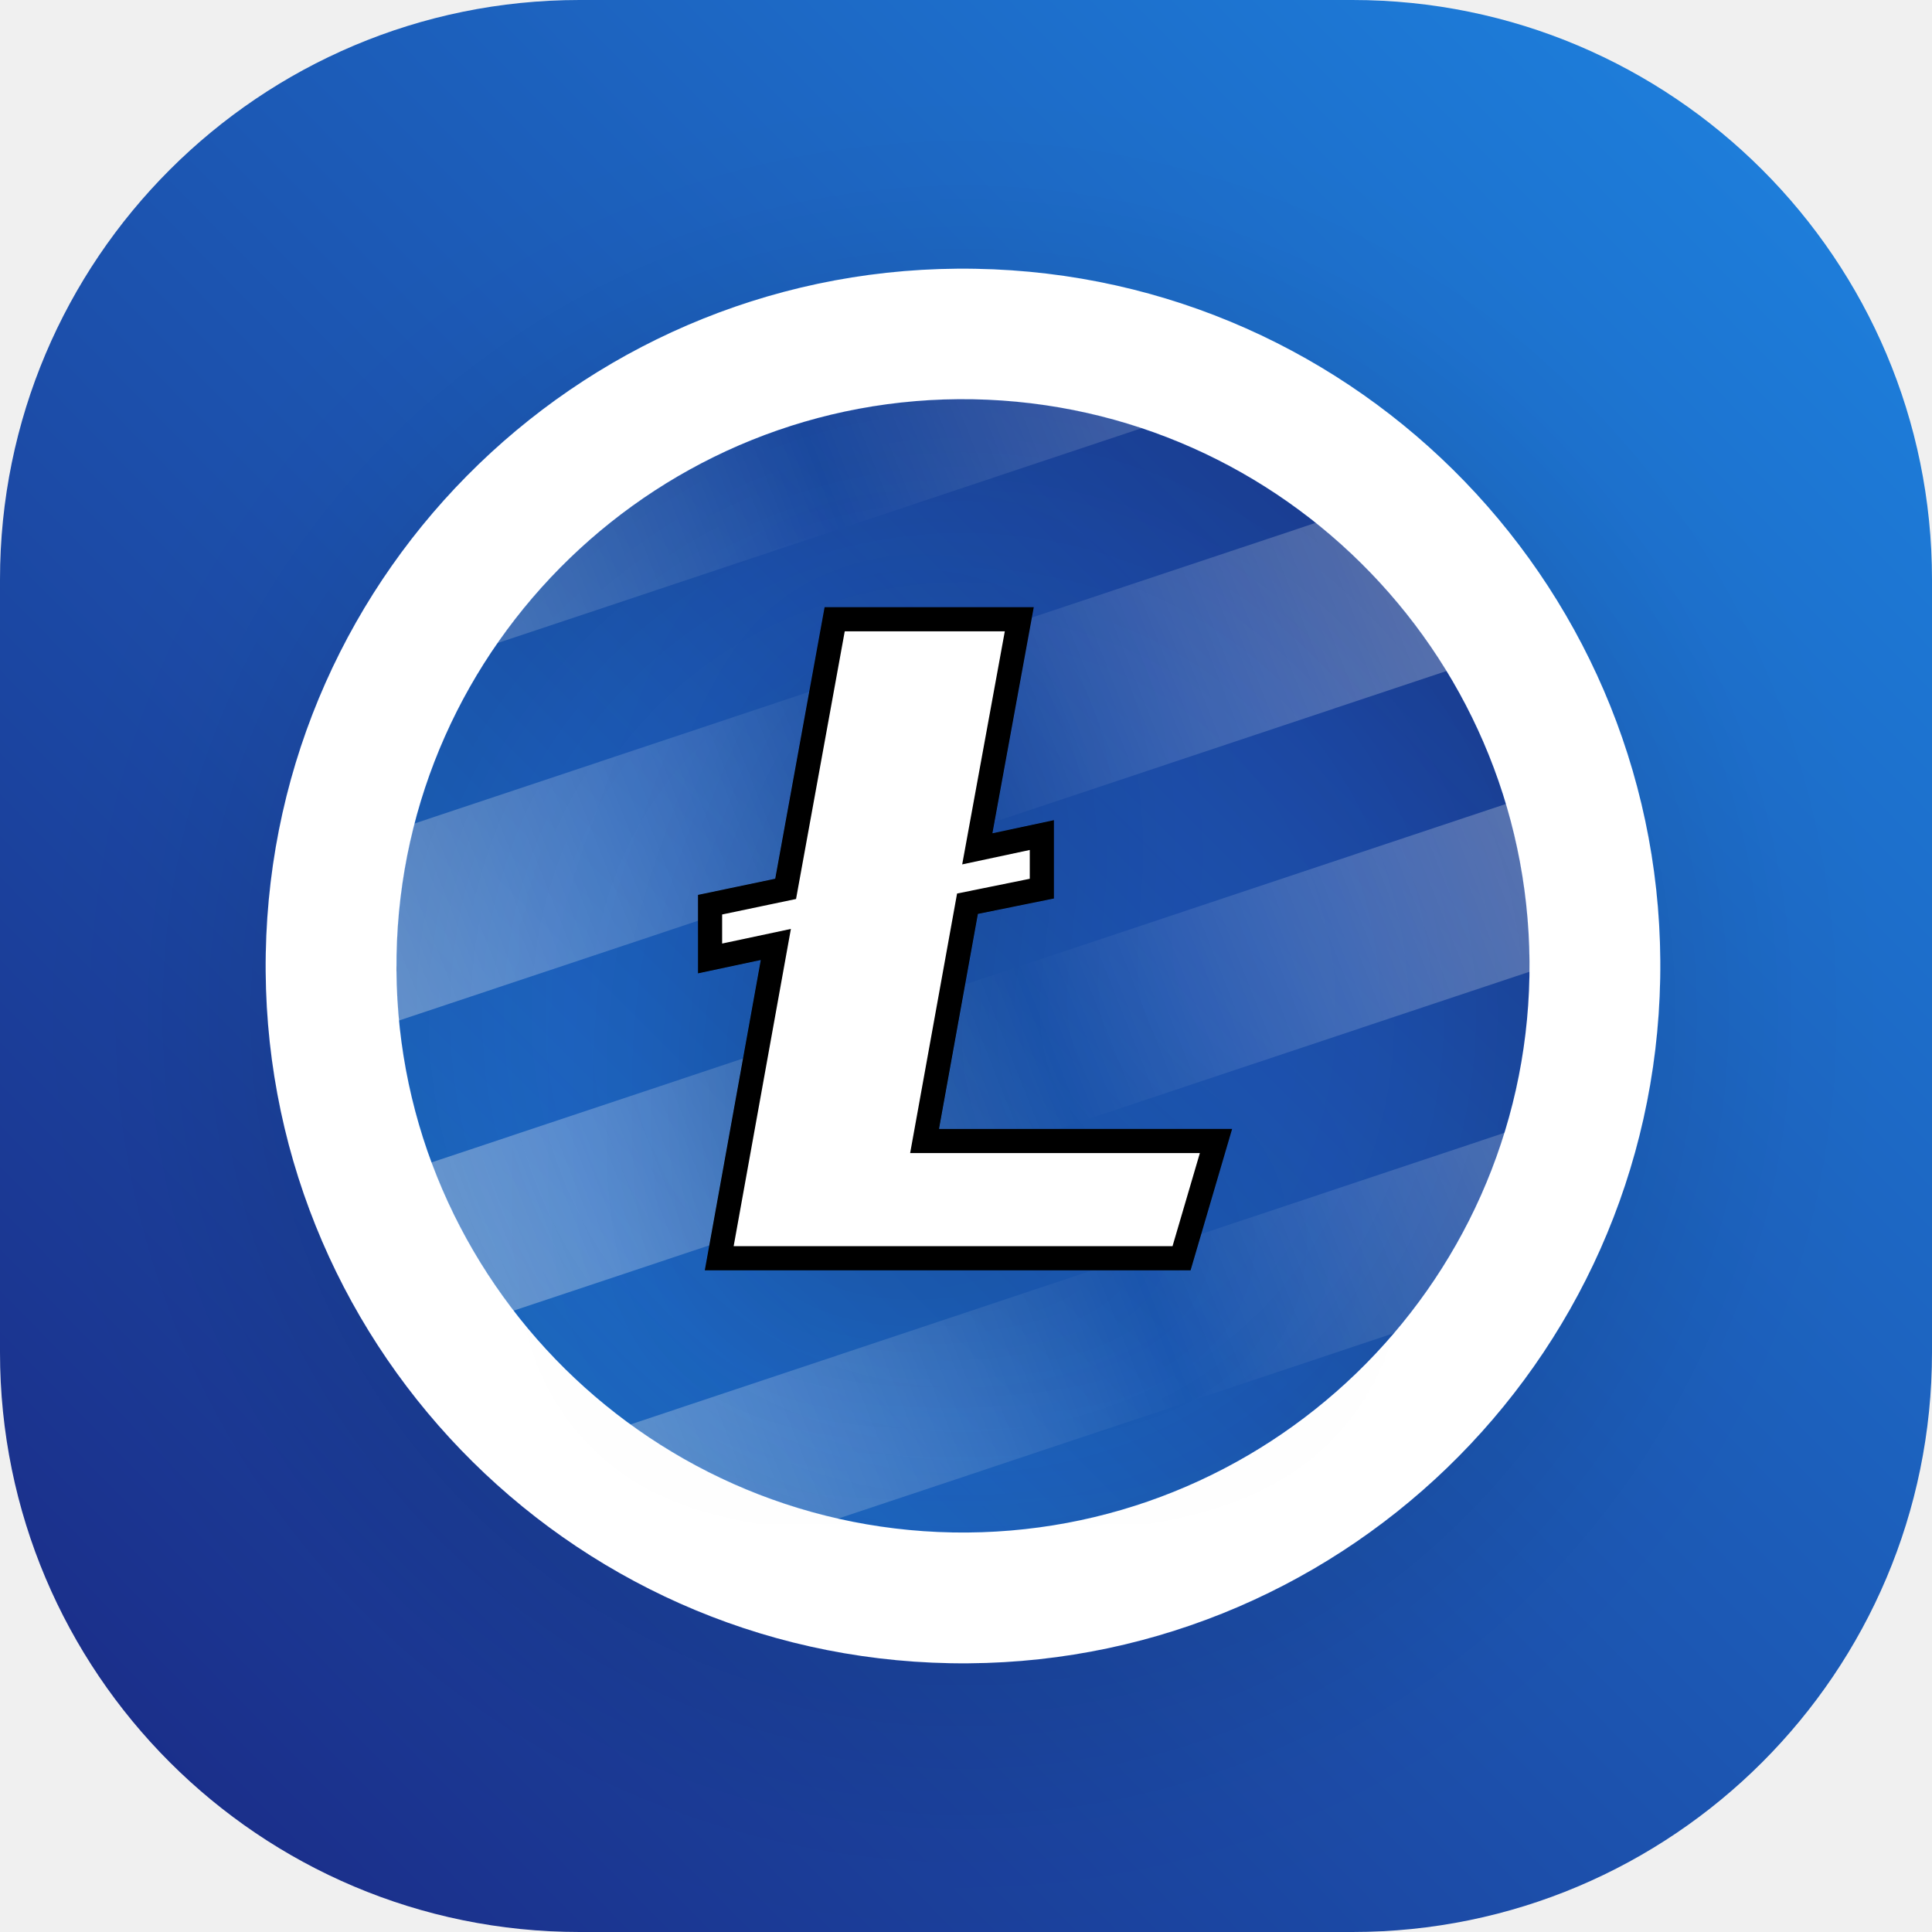
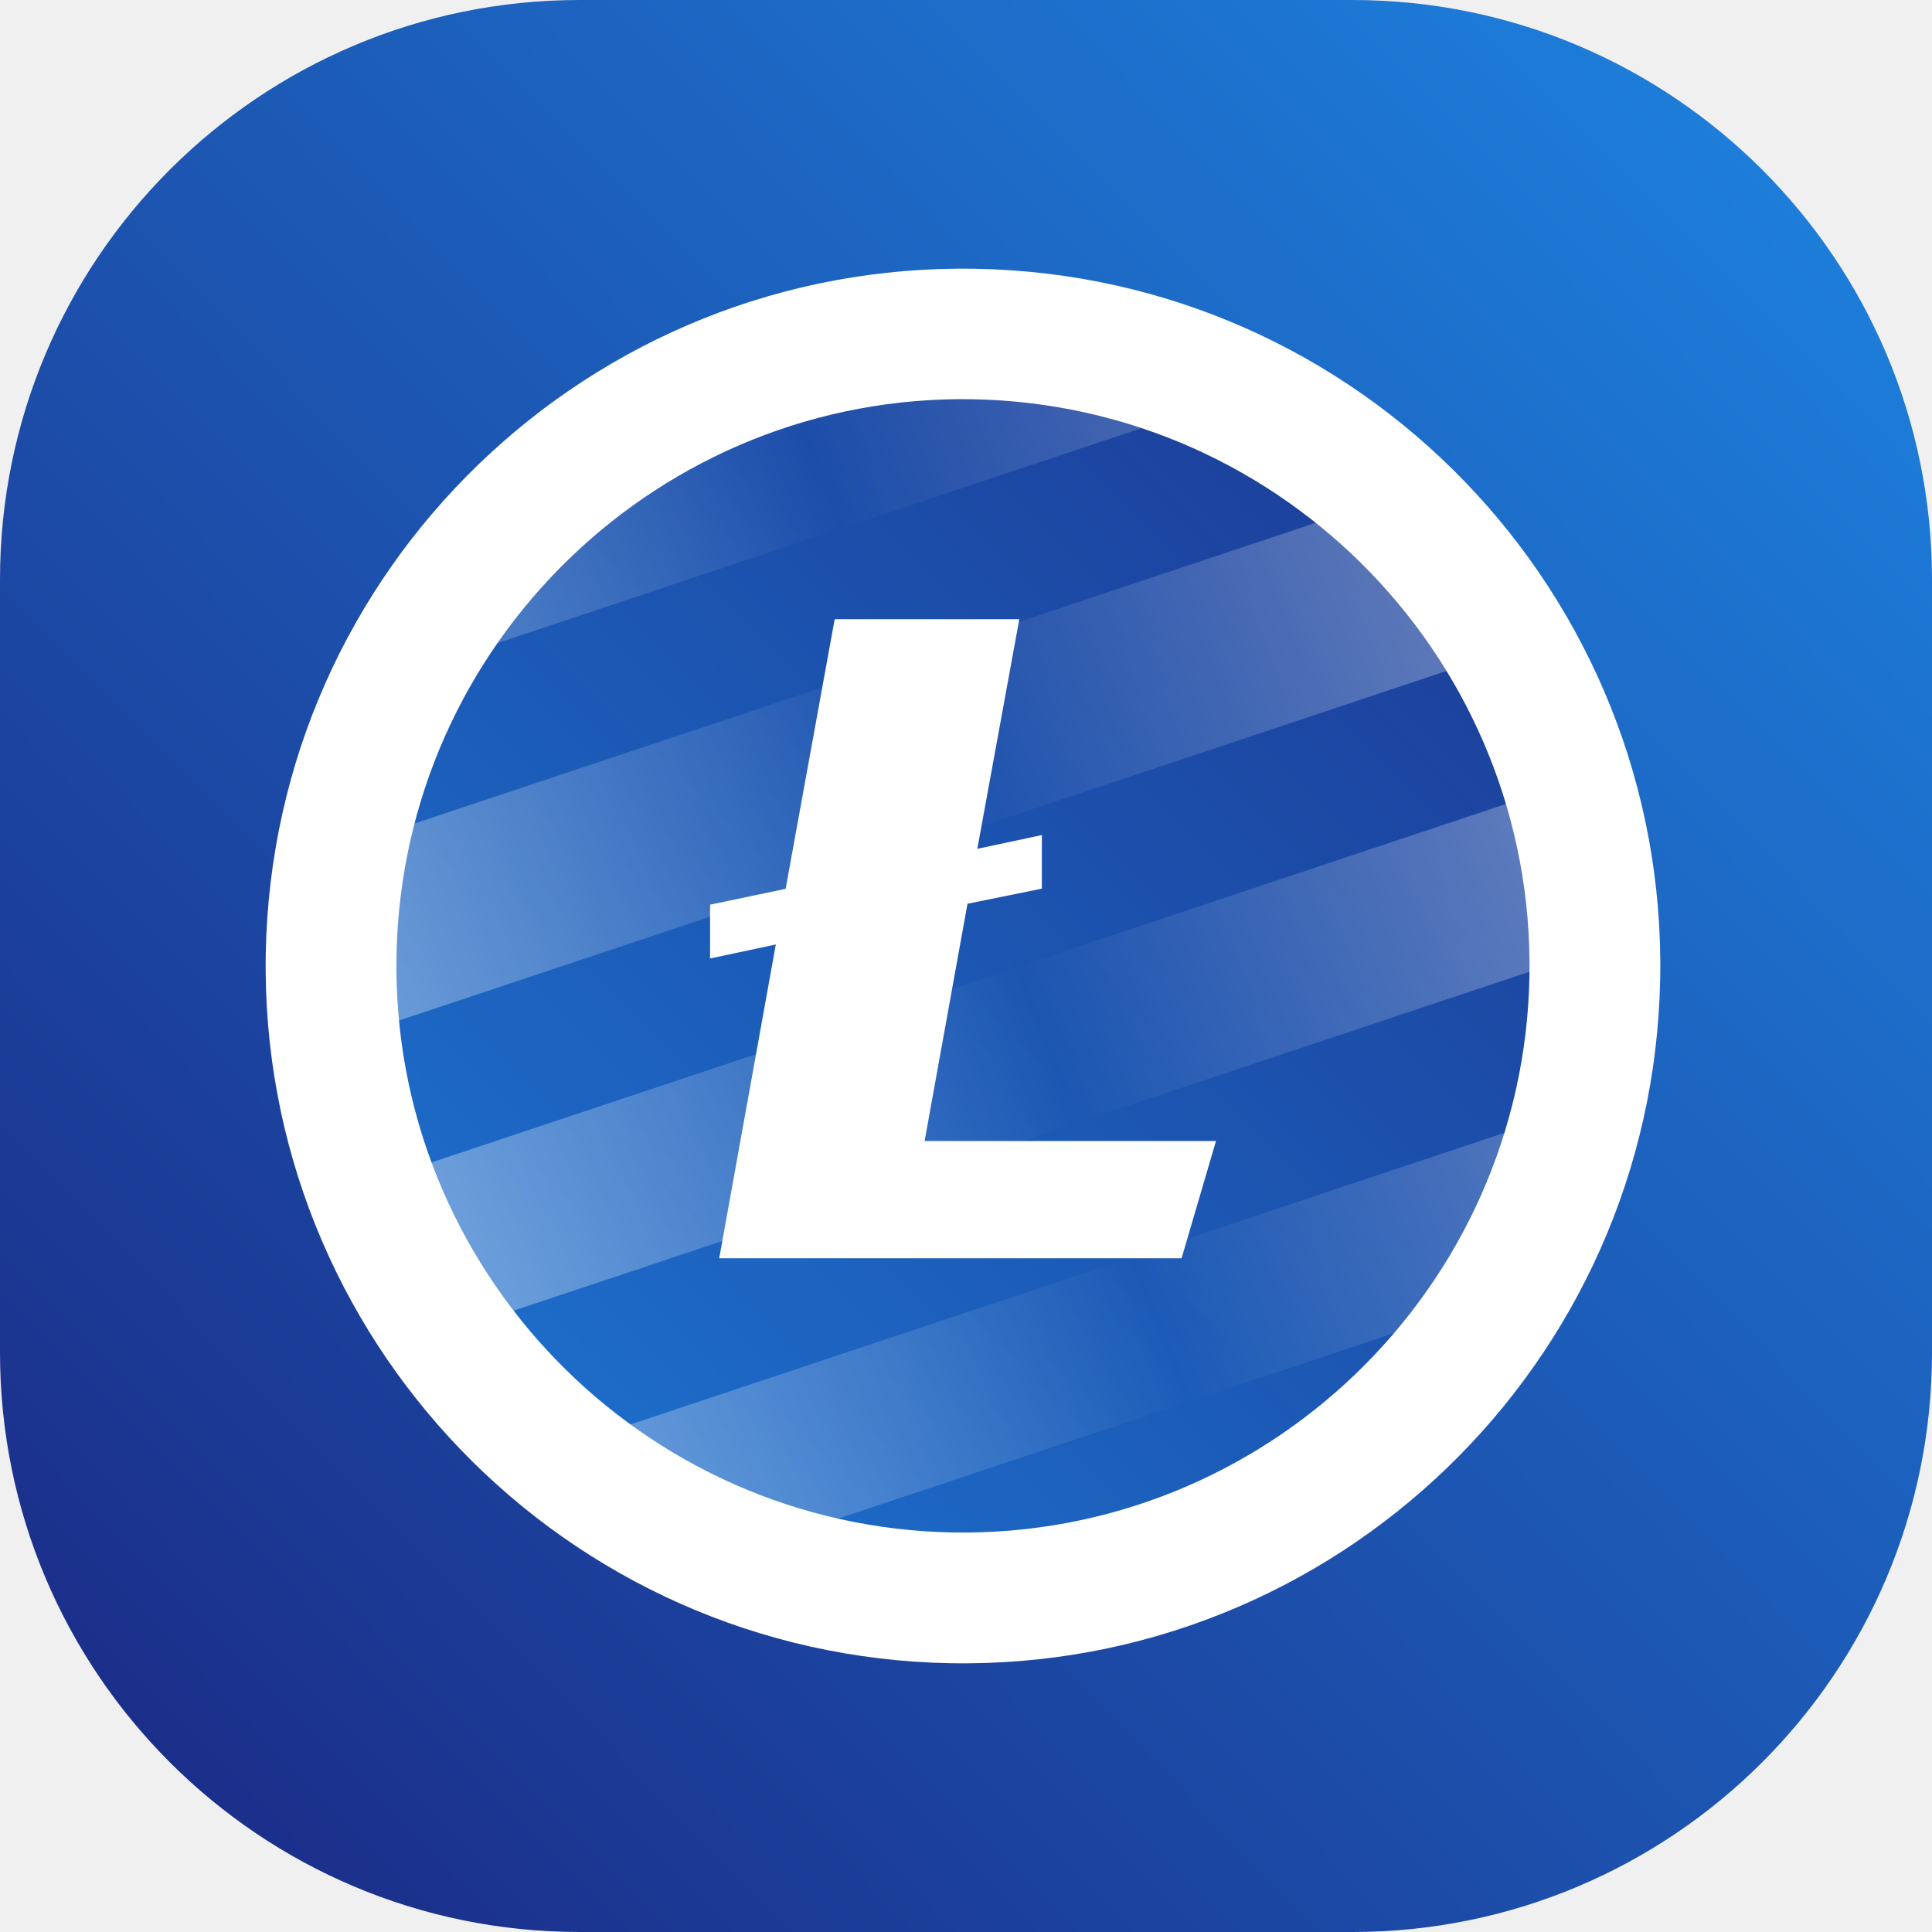
<svg xmlns="http://www.w3.org/2000/svg" width="80" height="80" viewBox="0 0 80 80" fill="none">
-   <rect width="80" height="80" rx="24" fill="url(#paint0_linear_492_2339)" />
-   <circle cx="40" cy="40" r="23.659" fill="url(#paint1_linear_492_2339)" fill-opacity="0.9" />
-   <path fill-rule="evenodd" clip-rule="evenodd" d="M59.049 61.085C53.987 65.692 47.259 68.5 39.875 68.5C38.972 68.5 38.079 68.458 37.198 68.376L59.049 61.085ZM65.43 52.632L27.024 65.445C17.739 60.747 11.375 51.117 11.375 40C11.375 37.884 11.605 35.822 12.043 33.838L12.634 35.611L58.586 20.28L57.762 17.811C64.234 23.035 68.375 31.034 68.375 40C68.375 44.536 67.315 48.825 65.43 52.632ZM39.875 11.5C28.046 11.5 17.901 18.706 13.589 28.968L54.267 15.396C50.043 12.919 45.125 11.5 39.875 11.5ZM61.424 27.276L14.565 42.91L16.464 48.602L63.323 32.968L61.424 27.276ZM18.614 55.157L65.54 39.501L67.439 45.192L20.513 60.849L18.614 55.157Z" fill="url(#paint2_linear_492_2339)" />
-   <g filter="url(#filter0_d_492_2339)">
-     <path d="M40.398 11.13C24.444 10.841 11.294 23.535 11.005 39.477C10.716 55.419 23.41 68.581 39.352 68.87C55.294 69.159 68.456 56.465 68.745 40.511C69.034 24.569 56.34 11.407 40.398 11.13ZM39.448 63.456C26.514 63.215 16.178 52.507 16.419 39.573C16.648 26.639 27.356 16.303 40.29 16.532C53.236 16.773 63.559 27.481 63.331 40.415C63.102 53.349 52.382 63.684 39.448 63.456Z" fill="white" />
-   </g>
-   <g filter="url(#filter1_d_492_2339)">
-     <path d="M42.207 25.641H34.562L32.531 36.805L29.402 37.461V39.688L32.125 39.109L29.781 52.102H48.926L50.352 47.246H38.286L40.062 37.422L43.141 36.797V34.578L40.469 35.148L42.207 25.641Z" fill="white" />
-     <path d="M42.207 25.641H34.562L32.531 36.805L29.402 37.461V39.688L32.125 39.109L29.781 52.102H48.926L50.352 47.246H38.286L40.062 37.422L43.141 36.797V34.578L40.469 35.148L42.207 25.641Z" stroke="black" />
-   </g>
+   <rect width="80" height="80" rx="24" fill="url(#paint0_linear_860_1238)" />
+   <circle cx="40" cy="40" r="23.659" fill="url(#paint1_linear_860_1238)" fill-opacity="0.9" />
+   <path fill-rule="evenodd" clip-rule="evenodd" d="M59.049 61.085C53.987 65.692 47.259 68.5 39.875 68.5C38.972 68.5 38.079 68.458 37.198 68.376L59.049 61.085ZM65.43 52.632L27.024 65.445C17.739 60.747 11.375 51.117 11.375 40C11.375 37.884 11.605 35.822 12.043 33.838L12.634 35.611L58.586 20.28L57.762 17.811C64.234 23.035 68.375 31.034 68.375 40C68.375 44.536 67.315 48.825 65.43 52.632ZM39.875 11.5C28.046 11.5 17.901 18.706 13.589 28.968L54.267 15.396C50.043 12.919 45.125 11.5 39.875 11.5ZM61.424 27.276L14.565 42.91L16.464 48.602L63.323 32.968L61.424 27.276ZM18.614 55.157L65.54 39.501L67.439 45.192L20.513 60.849L18.614 55.157Z" fill="url(#paint2_linear_860_1238)" />
+   <path d="M40.398 11.13C24.444 10.841 11.294 23.535 11.005 39.477C10.716 55.419 23.41 68.581 39.352 68.87C55.294 69.159 68.456 56.465 68.745 40.511C69.034 24.569 56.34 11.407 40.398 11.13ZM39.448 63.456C26.514 63.215 16.178 52.507 16.419 39.573C16.648 26.639 27.356 16.303 40.29 16.532C53.236 16.773 63.559 27.481 63.331 40.415C63.102 53.349 52.382 63.684 39.448 63.456Z" fill="white" />
+   <path d="M42.207 25.641H34.562L32.531 36.805L29.402 37.461V39.688L32.125 39.109L29.781 52.102H48.926L50.352 47.246H38.286L40.062 37.422L43.141 36.797V34.578L40.469 35.148L42.207 25.641Z" fill="white" />
  <defs>
-     <filter id="filter0_d_492_2339" x="2" y="4.125" width="75.75" height="75.75" filterUnits="userSpaceOnUse" color-interpolation-filters="sRGB">
-       <feFlood flood-opacity="0" result="BackgroundImageFix" />
-       <feColorMatrix in="SourceAlpha" type="matrix" values="0 0 0 0 0 0 0 0 0 0 0 0 0 0 0 0 0 0 127 0" result="hardAlpha" />
-       <feOffset dy="2" />
-       <feGaussianBlur stdDeviation="4.5" />
-       <feComposite in2="hardAlpha" operator="out" />
-       <feColorMatrix type="matrix" values="0 0 0 0 0 0 0 0 0 0 0 0 0 0 0 0 0 0 0.15 0" />
-       <feBlend mode="normal" in2="BackgroundImageFix" result="effect1_dropShadow_492_2339" />
-       <feBlend mode="normal" in="SourceGraphic" in2="effect1_dropShadow_492_2339" result="shape" />
-     </filter>
-     <filter id="filter1_d_492_2339" x="20.402" y="18.641" width="38.949" height="44.461" filterUnits="userSpaceOnUse" color-interpolation-filters="sRGB">
-       <feFlood flood-opacity="0" result="BackgroundImageFix" />
-       <feColorMatrix in="SourceAlpha" type="matrix" values="0 0 0 0 0 0 0 0 0 0 0 0 0 0 0 0 0 0 127 0" result="hardAlpha" />
-       <feOffset dy="2" />
-       <feGaussianBlur stdDeviation="4.5" />
-       <feComposite in2="hardAlpha" operator="out" />
-       <feColorMatrix type="matrix" values="0 0 0 0 0 0 0 0 0 0 0 0 0 0 0 0 0 0 0.15 0" />
-       <feBlend mode="normal" in2="BackgroundImageFix" result="effect1_dropShadow_492_2339" />
-       <feBlend mode="normal" in="SourceGraphic" in2="effect1_dropShadow_492_2339" result="shape" />
-     </filter>
-     <linearGradient id="paint0_linear_492_2339" x1="81.25" y1="-3.5" x2="-5.25" y2="81.5" gradientUnits="userSpaceOnUse">
+     <linearGradient id="paint0_linear_860_1238" x1="81.25" y1="-3.5" x2="-5.25" y2="81.5" gradientUnits="userSpaceOnUse">
      <stop stop-color="#1E88E5" />
      <stop offset="1" stop-color="#1A237E" />
    </linearGradient>
-     <linearGradient id="paint1_linear_492_2339" x1="63.66" y1="16.341" x2="16.341" y2="63.659" gradientUnits="userSpaceOnUse">
+     <linearGradient id="paint1_linear_860_1238" x1="63.659" y1="16.341" x2="16.341" y2="63.659" gradientUnits="userSpaceOnUse">
      <stop stop-color="#1B338E" />
      <stop offset="1" stop-color="#1D7AD7" />
    </linearGradient>
-     <linearGradient id="paint2_linear_492_2339" x1="74.613" y1="20.427" x2="5.672" y2="47.81" gradientUnits="userSpaceOnUse">
+     <linearGradient id="paint2_linear_860_1238" x1="74.613" y1="20.427" x2="5.672" y2="47.81" gradientUnits="userSpaceOnUse">
      <stop stop-color="white" stop-opacity="0.65" />
      <stop offset="0" stop-color="white" stop-opacity="0.5" />
      <stop offset="0.505" stop-color="white" stop-opacity="0" />
      <stop offset="1" stop-color="white" stop-opacity="0.5" />
    </linearGradient>
  </defs>
</svg>
